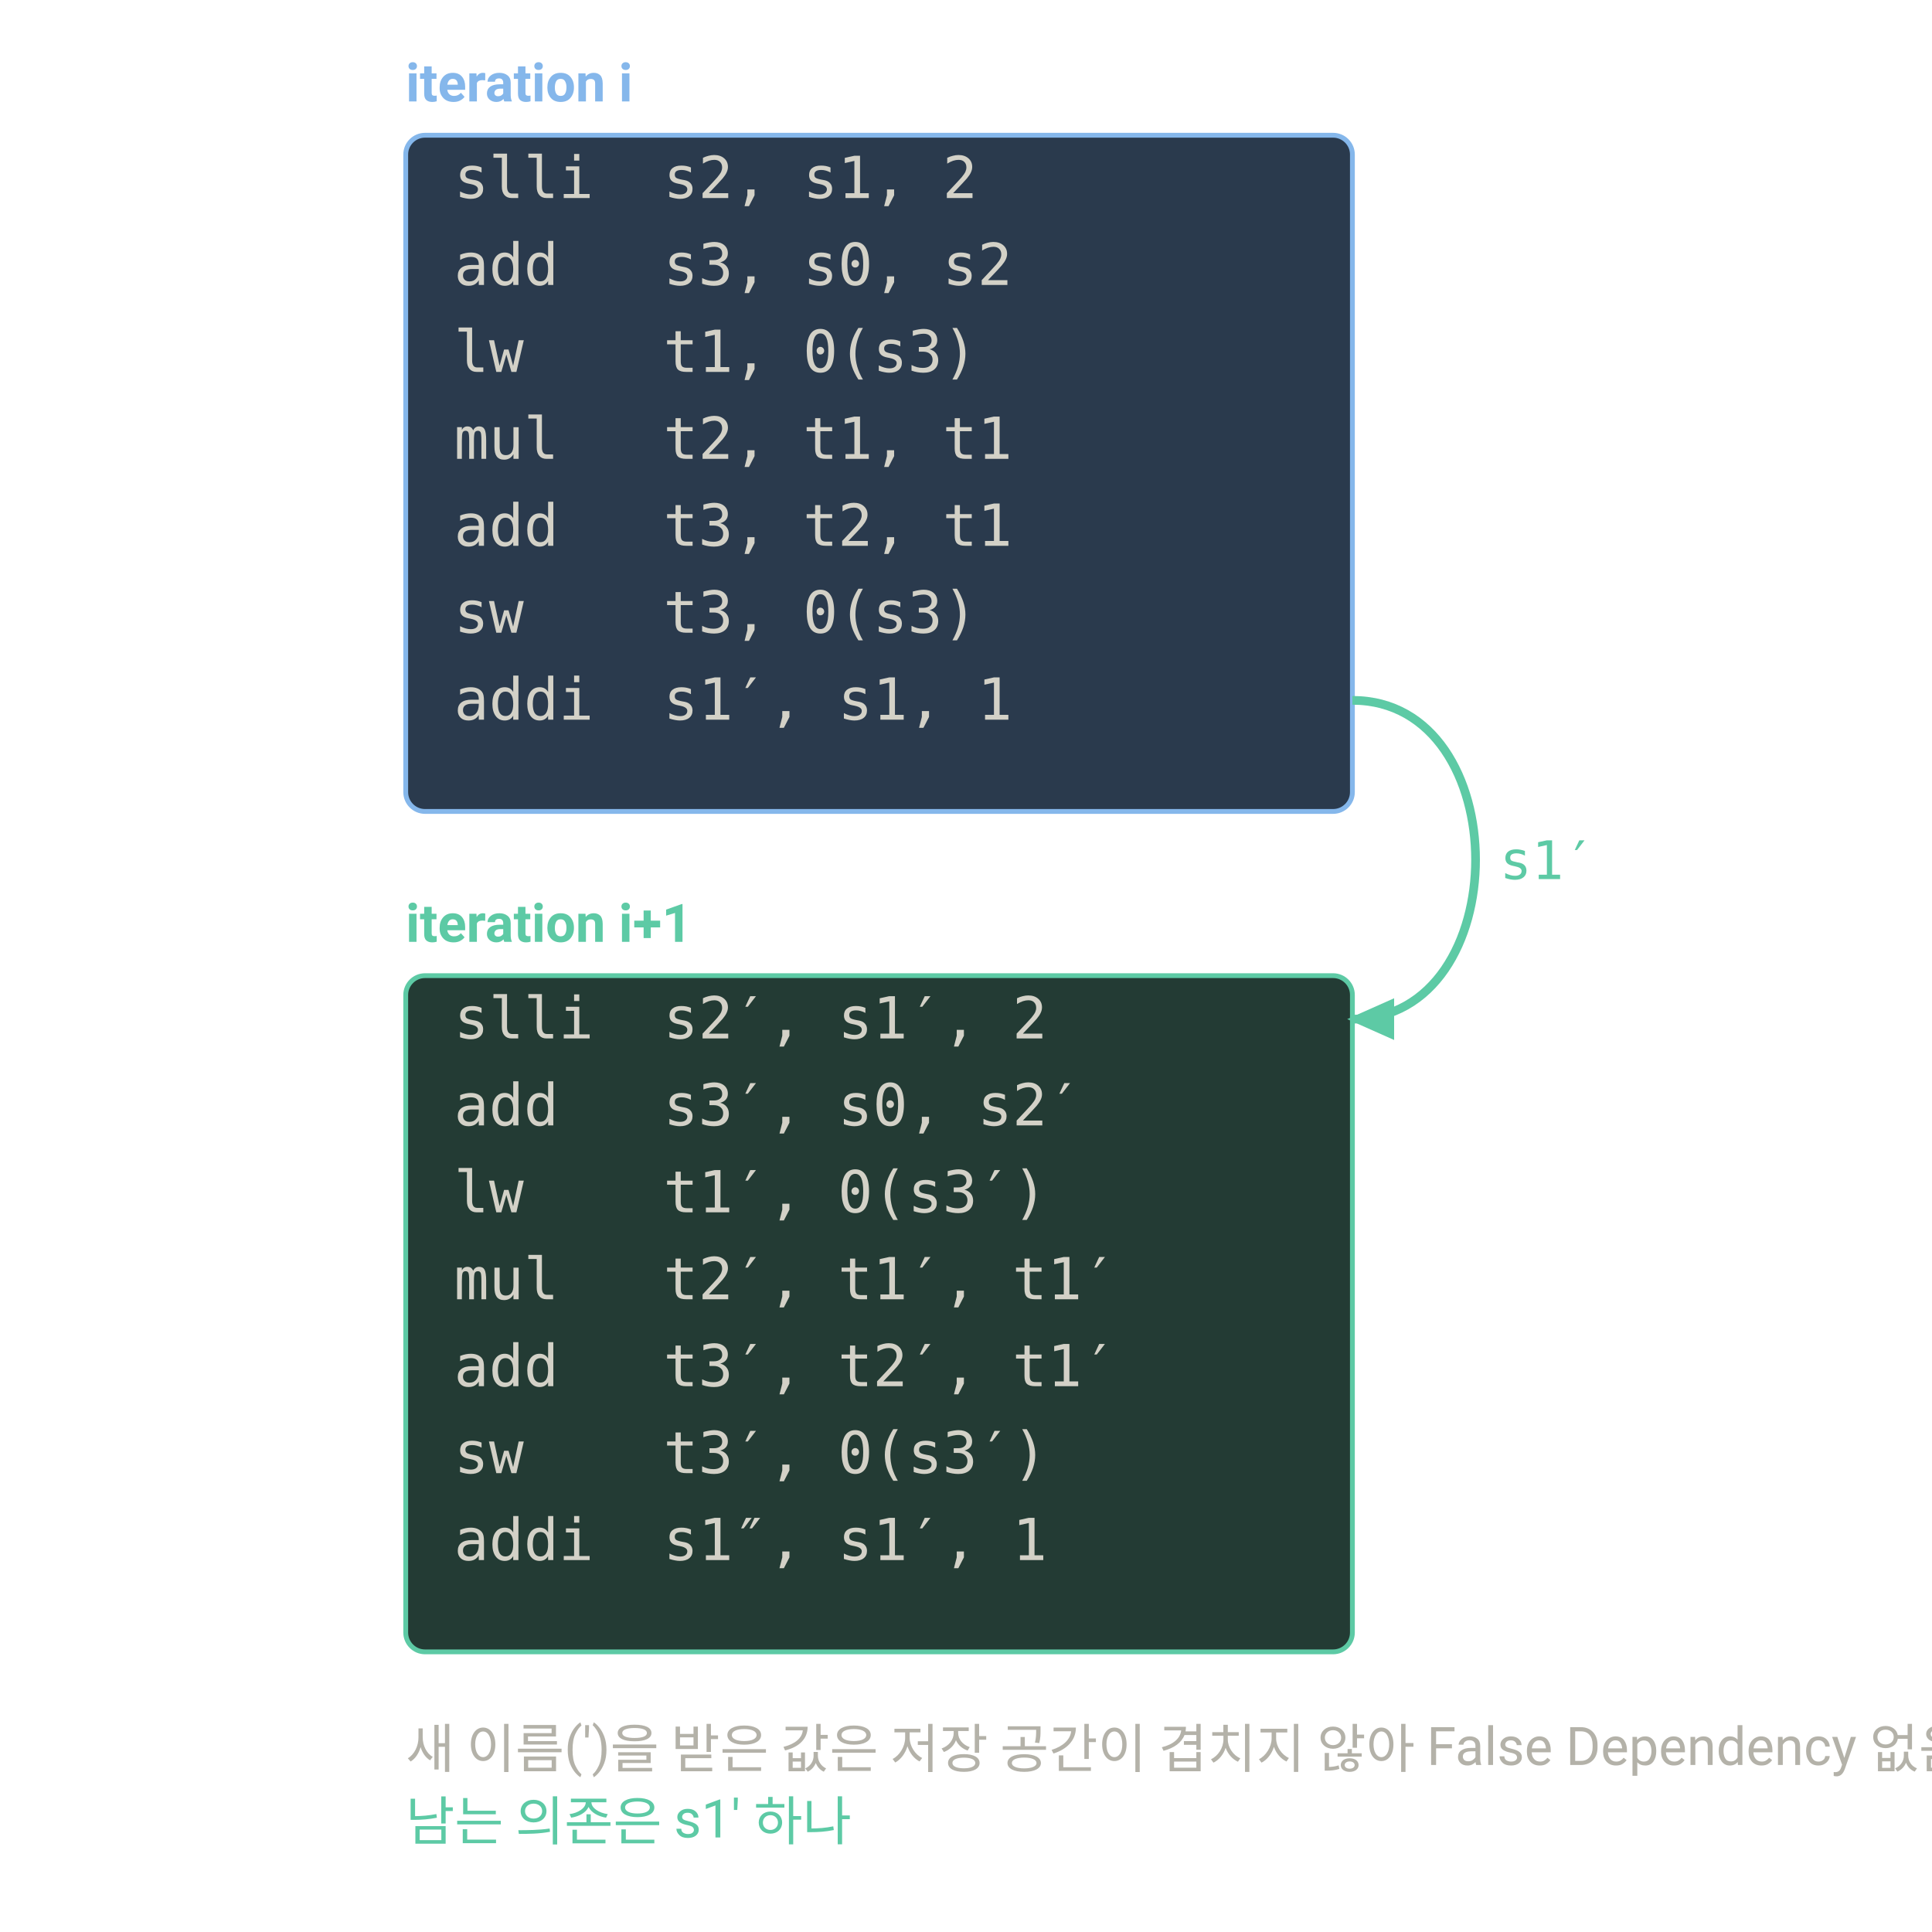
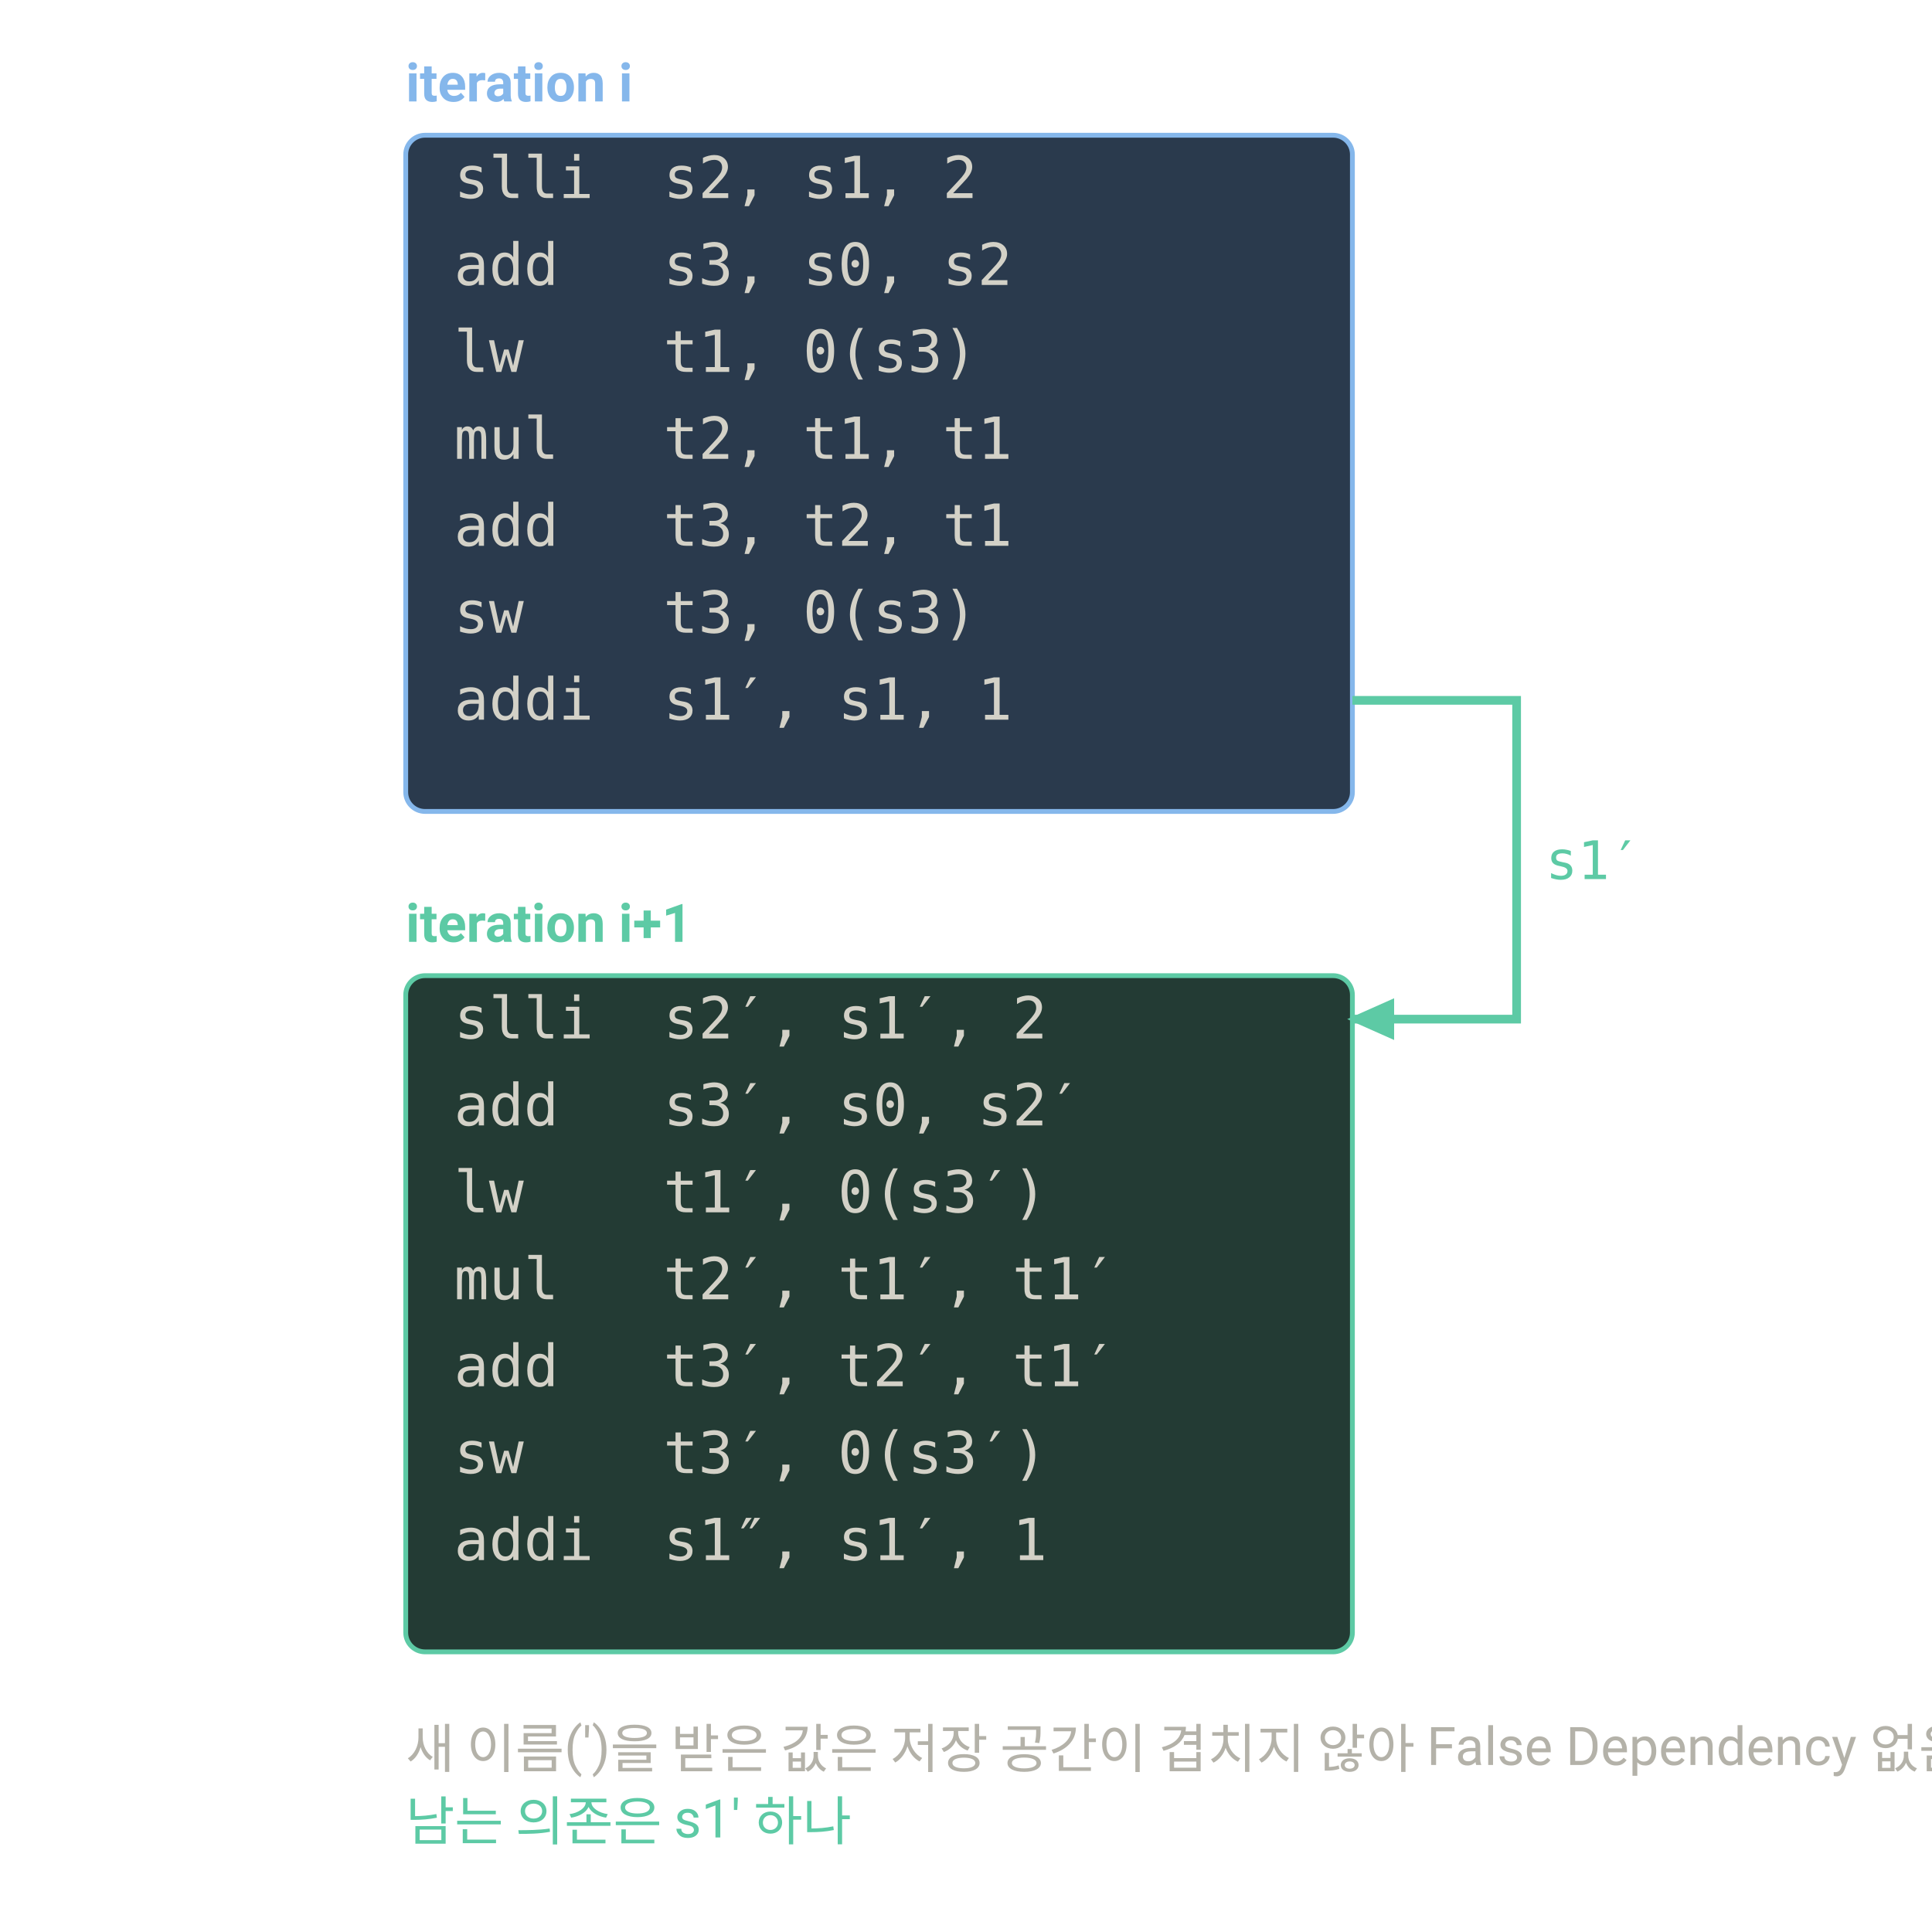
<svg xmlns="http://www.w3.org/2000/svg" viewBox="0 0 400 400" font-family="-apple-system, 'Segoe UI', Roboto, 'Apple SD Gothic Neo', 'Malgun Gothic', sans-serif" font-size="12">
  <defs>
    <marker id="m-red" viewBox="0 0 10 10" refX="8" refY="5" markerWidth="6" markerHeight="6" orient="auto">
      <path d="M0,1 L9,5 L0,9 Z" fill="#E07A6A" />
    </marker>
    <marker id="m-ok" viewBox="0 0 10 10" refX="8" refY="5" markerWidth="6" markerHeight="6" orient="auto">
      <path d="M0,1 L9,5 L0,9 Z" fill="#5DCAA5" />
    </marker>
  </defs>
  <text x="84" y="21" font-size="11" font-weight="600" fill="#85B7EB">iteration i</text>
  <rect x="84" y="28" width="196" height="140" rx="4" fill="#2A3A4D" stroke="#85B7EB" stroke-width="1" />
  <text x="94" y="41" font-family="ui-monospace, Menlo, Consolas, monospace" font-size="12" fill="#D3D1C7" xml:space="preserve">slli  s2, s1, 2</text>
  <text x="94" y="59" font-family="ui-monospace, Menlo, Consolas, monospace" font-size="12" fill="#D3D1C7" xml:space="preserve">add   s3, s0, s2</text>
  <text x="94" y="77" font-family="ui-monospace, Menlo, Consolas, monospace" font-size="12" fill="#D3D1C7" xml:space="preserve">lw    t1, 0(s3)</text>
  <text x="94" y="95" font-family="ui-monospace, Menlo, Consolas, monospace" font-size="12" fill="#D3D1C7" xml:space="preserve">mul   t2, t1, t1</text>
  <text x="94" y="113" font-family="ui-monospace, Menlo, Consolas, monospace" font-size="12" fill="#D3D1C7" xml:space="preserve">add   t3, t2, t1</text>
  <text x="94" y="131" font-family="ui-monospace, Menlo, Consolas, monospace" font-size="12" fill="#D3D1C7" xml:space="preserve">sw    t3, 0(s3)</text>
  <text x="94" y="149" font-family="ui-monospace, Menlo, Consolas, monospace" font-size="12" fill="#D3D1C7" xml:space="preserve">addi  s1′, s1, 1</text>
  <text x="84" y="195" font-size="11" font-weight="600" fill="#5DCAA5">iteration i+1</text>
  <rect x="84" y="202" width="196" height="140" rx="4" fill="#233B34" stroke="#5DCAA5" stroke-width="1" />
  <text x="94" y="215" font-family="ui-monospace, Menlo, Consolas, monospace" font-size="12" fill="#D3D1C7" xml:space="preserve">slli  s2′, s1′, 2</text>
  <text x="94" y="233" font-family="ui-monospace, Menlo, Consolas, monospace" font-size="12" fill="#D3D1C7" xml:space="preserve">add   s3′, s0, s2′</text>
  <text x="94" y="251" font-family="ui-monospace, Menlo, Consolas, monospace" font-size="12" fill="#D3D1C7" xml:space="preserve">lw    t1′, 0(s3′)</text>
  <text x="94" y="269" font-family="ui-monospace, Menlo, Consolas, monospace" font-size="12" fill="#D3D1C7" xml:space="preserve">mul   t2′, t1′, t1′</text>
  <text x="94" y="287" font-family="ui-monospace, Menlo, Consolas, monospace" font-size="12" fill="#D3D1C7" xml:space="preserve">add   t3′, t2′, t1′</text>
  <text x="94" y="305" font-family="ui-monospace, Menlo, Consolas, monospace" font-size="12" fill="#D3D1C7" xml:space="preserve">sw    t3′, 0(s3′)</text>
  <text x="94" y="323" font-family="ui-monospace, Menlo, Consolas, monospace" font-size="12" fill="#D3D1C7" xml:space="preserve">addi  s1″, s1′, 1</text>
-   <path d="M 280 145 C 314 145, 314 211, 280 211" fill="none" stroke="#5DCAA5" stroke-width="1.8" marker-end="url(#m-ok)" />
-   <text x="310.5" y="182.0" font-size="11" font-family="ui-monospace, Menlo, Consolas, monospace" fill="#5DCAA5">s1′</text>
+   <path d="M 280 145 H 314 V 211 H 280" fill="none" stroke="#5DCAA5" stroke-width="1.8" marker-end="url(#m-ok)" />
+   <text x="320" y="182" font-size="11" font-family="ui-monospace, Menlo, Consolas, monospace" fill="#5DCAA5">s1′</text>
  <text x="84" y="366" font-size="11" fill="#B4B2A9">새 이름(′)을 받은 값은 저장 공간이 겹치지 않아 False Dependency 없음</text>
  <text x="84" y="381" font-size="11" fill="#5DCAA5">남는 의존은 s1′ 하나</text>
</svg>
